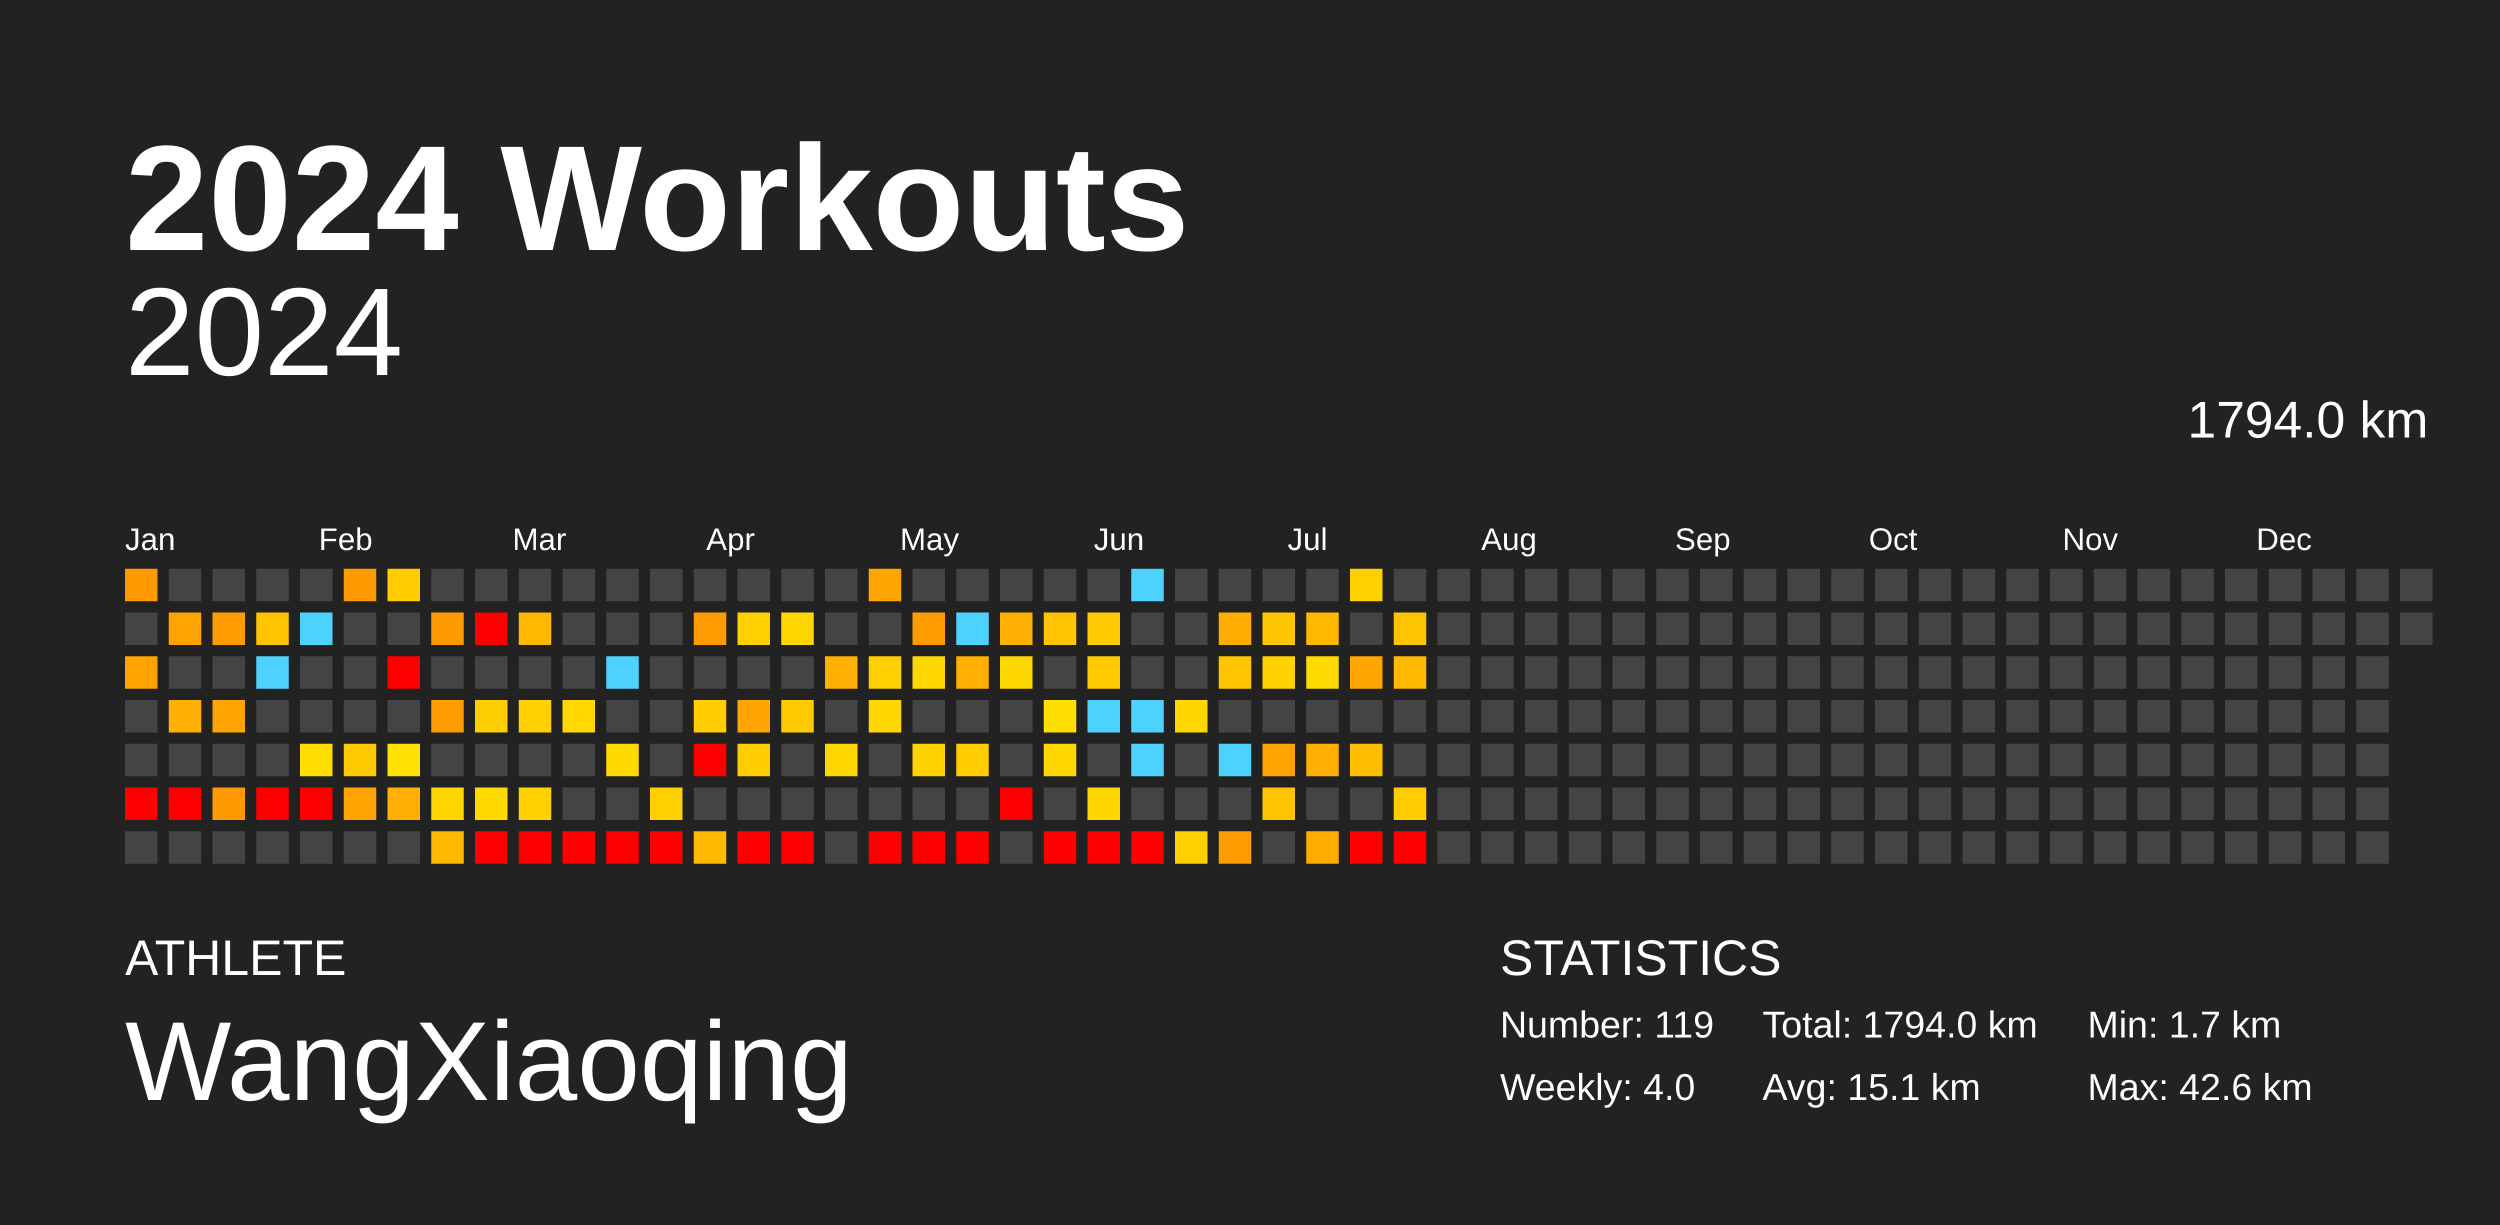
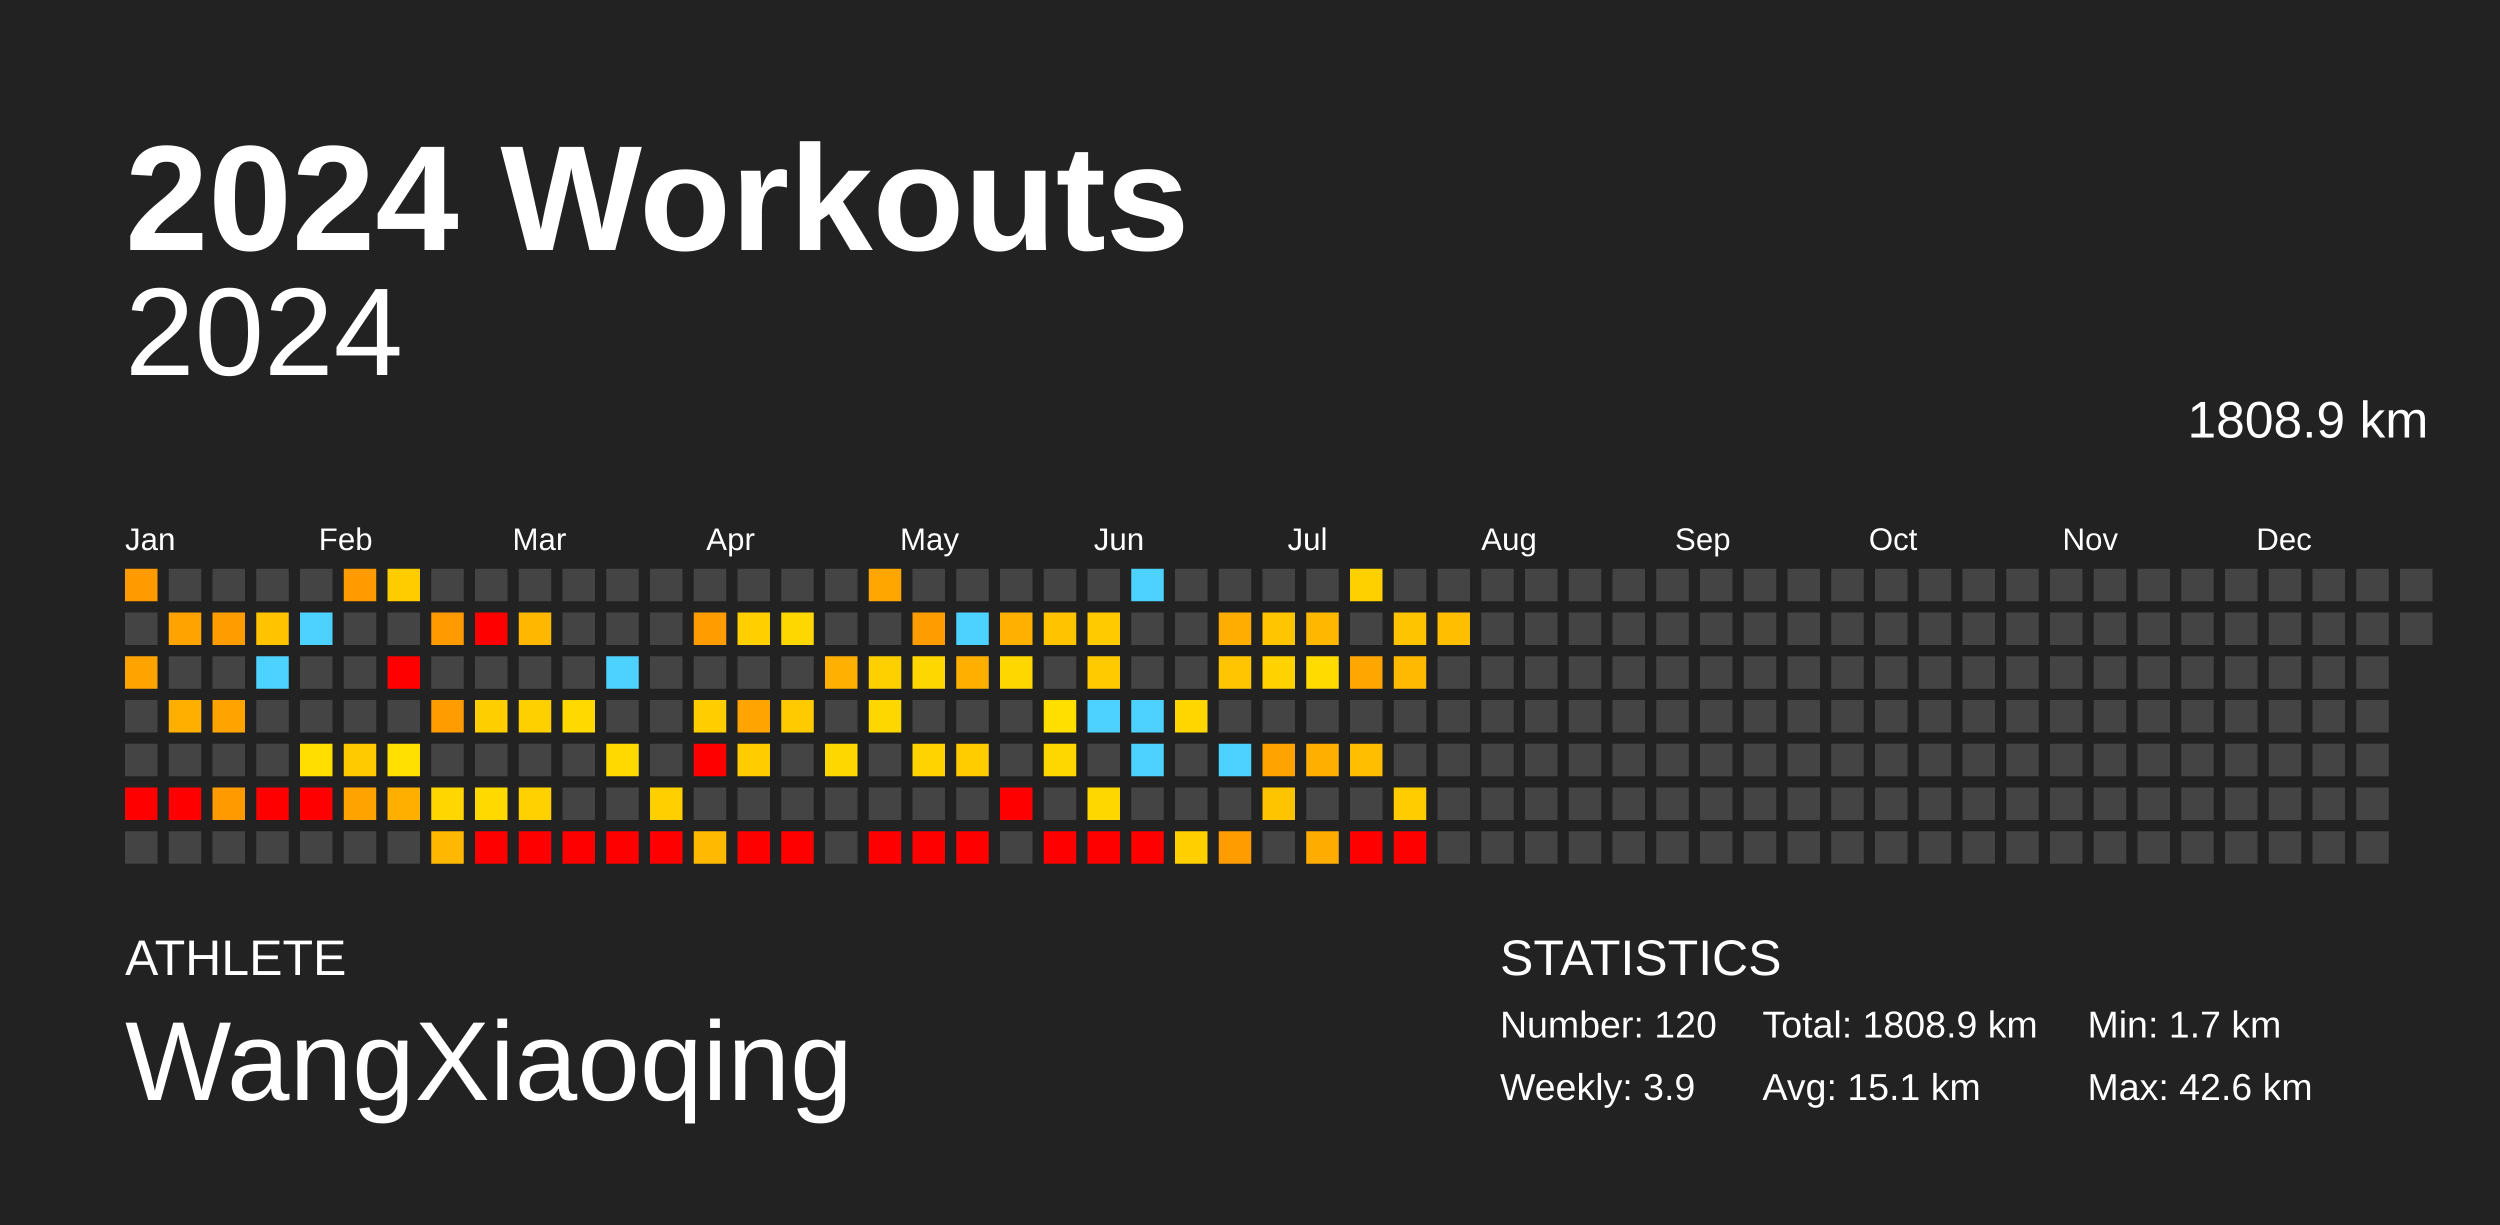
<svg xmlns="http://www.w3.org/2000/svg" baseProfile="full" height="98mm" version="1.1" viewBox="0,0,200,98" width="200mm">
  <defs />
  <rect fill="#222222" height="98" width="200" x="0" y="0" />
  <text fill="#FFFFFF" style="font-size:12px; font-family:Arial; font-weight:bold;" x="10" y="20">2024 Workouts</text>
  <text fill="#FFFFFF" style="font-size:4px; font-family:Arial" x="10" y="78">ATHLETE</text>
  <text fill="#FFFFFF" style="font-size:9px; font-family:Arial" x="10" y="88">WangXiaoqing</text>
  <text fill="#FFFFFF" style="font-size:4px; font-family:Arial" x="120" y="78">STATISTICS</text>
-   <text fill="#FFFFFF" style="font-size:3px; font-family:Arial" x="120" y="83">Number: 119</text>
-   <text fill="#FFFFFF" style="font-size:3px; font-family:Arial" x="120" y="88">Weekly: 4.0</text>
-   <text fill="#FFFFFF" style="font-size:3px; font-family:Arial" x="141" y="83">Total: 1794.0 km</text>
+   <text fill="#FFFFFF" style="font-size:3px; font-family:Arial" x="120" y="83">Number: 120</text>
+   <text fill="#FFFFFF" style="font-size:3px; font-family:Arial" x="120" y="88">Weekly: 3.9</text>
+   <text fill="#FFFFFF" style="font-size:3px; font-family:Arial" x="141" y="83">Total: 1808.9 km</text>
  <text fill="#FFFFFF" style="font-size:3px; font-family:Arial" x="141" y="88">Avg: 15.1 km</text>
  <text fill="#FFFFFF" style="font-size:3px; font-family:Arial" x="167" y="83">Min: 1.7 km</text>
  <text fill="#FFFFFF" style="font-size:3px; font-family:Arial" x="167" y="88">Max: 42.6 km</text>
  <text alignment-baseline="hanging" fill="#FFFFFF" style="font-size:10.0px; font-family:Arial;" x="10" y="30">2024</text>
-   <text alignment-baseline="hanging" fill="#FFFFFF" style="font-size:4.125px; font-family:Arial;" x="175" y="35">1794.0 km</text>
+   <text alignment-baseline="hanging" fill="#FFFFFF" style="font-size:4.125px; font-family:Arial;" x="175" y="35">1808.9 km</text>
  <text fill="#FFFFFF" style="font-size:2.5px; font-family:Arial" x="10.0" y="44">Jan</text>
  <text fill="#FFFFFF" style="font-size:2.5px; font-family:Arial" x="25.5" y="44">Feb</text>
  <text fill="#FFFFFF" style="font-size:2.5px; font-family:Arial" x="41.0" y="44">Mar</text>
  <text fill="#FFFFFF" style="font-size:2.5px; font-family:Arial" x="56.5" y="44">Apr</text>
  <text fill="#FFFFFF" style="font-size:2.5px; font-family:Arial" x="72.0" y="44">May</text>
  <text fill="#FFFFFF" style="font-size:2.5px; font-family:Arial" x="87.5" y="44">Jun</text>
  <text fill="#FFFFFF" style="font-size:2.5px; font-family:Arial" x="103.0" y="44">Jul</text>
  <text fill="#FFFFFF" style="font-size:2.5px; font-family:Arial" x="118.5" y="44">Aug</text>
  <text fill="#FFFFFF" style="font-size:2.5px; font-family:Arial" x="134.0" y="44">Sep</text>
  <text fill="#FFFFFF" style="font-size:2.5px; font-family:Arial" x="149.5" y="44">Oct</text>
  <text fill="#FFFFFF" style="font-size:2.5px; font-family:Arial" x="165.0" y="44">Nov</text>
  <text fill="#FFFFFF" style="font-size:2.5px; font-family:Arial" x="180.5" y="44">Dec</text>
  <rect fill="#ff9b00" height="2.6" width="2.6" x="10.0" y="45.5" />
  <rect fill="#444444" height="2.6" width="2.6" x="10.0" y="49.0" />
  <rect fill="#ffa300" height="2.6" width="2.6" x="10.0" y="52.5" />
  <rect fill="#444444" height="2.6" width="2.6" x="10.0" y="56.0" />
  <rect fill="#444444" height="2.6" width="2.6" x="10.0" y="59.5" />
  <rect fill="red" height="2.6" width="2.6" x="10.0" y="63.0" />
  <rect fill="#444444" height="2.6" width="2.6" x="10.0" y="66.5" />
  <rect fill="#444444" height="2.6" width="2.6" x="13.5" y="45.5" />
  <rect fill="#ffa300" height="2.6" width="2.6" x="13.5" y="49.0" />
  <rect fill="#444444" height="2.6" width="2.6" x="13.5" y="52.5" />
  <rect fill="#ffaf00" height="2.6" width="2.6" x="13.5" y="56.0" />
  <rect fill="#444444" height="2.6" width="2.6" x="13.5" y="59.5" />
  <rect fill="red" height="2.6" width="2.6" x="13.5" y="63.0" />
  <rect fill="#444444" height="2.6" width="2.6" x="13.5" y="66.5" />
  <rect fill="#444444" height="2.6" width="2.6" x="17.0" y="45.5" />
  <rect fill="#ff9c00" height="2.6" width="2.6" x="17.0" y="49.0" />
  <rect fill="#444444" height="2.6" width="2.6" x="17.0" y="52.5" />
  <rect fill="#ffa300" height="2.6" width="2.6" x="17.0" y="56.0" />
  <rect fill="#444444" height="2.6" width="2.6" x="17.0" y="59.5" />
  <rect fill="#ff9b00" height="2.6" width="2.6" x="17.0" y="63.0" />
  <rect fill="#444444" height="2.6" width="2.6" x="17.0" y="66.5" />
  <rect fill="#444444" height="2.6" width="2.6" x="20.5" y="45.5" />
  <rect fill="#ffc300" height="2.6" width="2.6" x="20.5" y="49.0" />
  <rect fill="#4dd2ff" height="2.6" width="2.6" x="20.5" y="52.5" />
  <rect fill="#444444" height="2.6" width="2.6" x="20.5" y="56.0" />
  <rect fill="#444444" height="2.6" width="2.6" x="20.5" y="59.5" />
  <rect fill="red" height="2.6" width="2.6" x="20.5" y="63.0" />
  <rect fill="#444444" height="2.6" width="2.6" x="20.5" y="66.5" />
  <rect fill="#444444" height="2.6" width="2.6" x="24.0" y="45.5" />
  <rect fill="#4dd2ff" height="2.6" width="2.6" x="24.0" y="49.0" />
  <rect fill="#444444" height="2.6" width="2.6" x="24.0" y="52.5" />
  <rect fill="#444444" height="2.6" width="2.6" x="24.0" y="56.0" />
  <rect fill="#ffde00" height="2.6" width="2.6" x="24.0" y="59.5" />
  <rect fill="red" height="2.6" width="2.6" x="24.0" y="63.0" />
  <rect fill="#444444" height="2.6" width="2.6" x="24.0" y="66.5" />
  <rect fill="#ff9b00" height="2.6" width="2.6" x="27.5" y="45.5" />
  <rect fill="#444444" height="2.6" width="2.6" x="27.5" y="49.0" />
  <rect fill="#444444" height="2.6" width="2.6" x="27.5" y="52.5" />
  <rect fill="#444444" height="2.6" width="2.6" x="27.5" y="56.0" />
  <rect fill="#ffcb00" height="2.6" width="2.6" x="27.5" y="59.5" />
  <rect fill="#ffa300" height="2.6" width="2.6" x="27.5" y="63.0" />
  <rect fill="#444444" height="2.6" width="2.6" x="27.5" y="66.5" />
  <rect fill="#ffcc00" height="2.6" width="2.6" x="31.0" y="45.5" />
  <rect fill="#444444" height="2.6" width="2.6" x="31.0" y="49.0" />
  <rect fill="red" height="2.6" width="2.6" x="31.0" y="52.5" />
  <rect fill="#444444" height="2.6" width="2.6" x="31.0" y="56.0" />
  <rect fill="#ffe000" height="2.6" width="2.6" x="31.0" y="59.5" />
  <rect fill="#ffaf00" height="2.6" width="2.6" x="31.0" y="63.0" />
  <rect fill="#444444" height="2.6" width="2.6" x="31.0" y="66.5" />
  <rect fill="#444444" height="2.6" width="2.6" x="34.5" y="45.5" />
  <rect fill="#ff9b00" height="2.6" width="2.6" x="34.5" y="49.0" />
  <rect fill="#444444" height="2.6" width="2.6" x="34.5" y="52.5" />
  <rect fill="#ff9c00" height="2.6" width="2.6" x="34.5" y="56.0" />
  <rect fill="#444444" height="2.6" width="2.6" x="34.5" y="59.5" />
  <rect fill="#ffd600" height="2.6" width="2.6" x="34.5" y="63.0" />
  <rect fill="#ffb700" height="2.6" width="2.6" x="34.5" y="66.5" />
  <rect fill="#444444" height="2.6" width="2.6" x="38.0" y="45.5" />
  <rect fill="red" height="2.6" width="2.6" x="38.0" y="49.0" />
  <rect fill="#444444" height="2.6" width="2.6" x="38.0" y="52.5" />
  <rect fill="#ffce00" height="2.6" width="2.6" x="38.0" y="56.0" />
  <rect fill="#444444" height="2.6" width="2.6" x="38.0" y="59.5" />
  <rect fill="#ffd900" height="2.6" width="2.6" x="38.0" y="63.0" />
  <rect fill="red" height="2.6" width="2.6" x="38.0" y="66.5" />
  <rect fill="#444444" height="2.6" width="2.6" x="41.5" y="45.5" />
  <rect fill="#ffb700" height="2.6" width="2.6" x="41.5" y="49.0" />
  <rect fill="#444444" height="2.6" width="2.6" x="41.5" y="52.5" />
  <rect fill="#ffd000" height="2.6" width="2.6" x="41.5" y="56.0" />
  <rect fill="#444444" height="2.6" width="2.6" x="41.5" y="59.5" />
  <rect fill="#ffd100" height="2.6" width="2.6" x="41.5" y="63.0" />
  <rect fill="red" height="2.6" width="2.6" x="41.5" y="66.5" />
  <rect fill="#444444" height="2.6" width="2.6" x="45.0" y="45.5" />
  <rect fill="#444444" height="2.6" width="2.6" x="45.0" y="49.0" />
  <rect fill="#444444" height="2.6" width="2.6" x="45.0" y="52.5" />
  <rect fill="#ffd900" height="2.6" width="2.6" x="45.0" y="56.0" />
  <rect fill="#444444" height="2.6" width="2.6" x="45.0" y="59.5" />
  <rect fill="#444444" height="2.6" width="2.6" x="45.0" y="63.0" />
  <rect fill="red" height="2.6" width="2.6" x="45.0" y="66.5" />
  <rect fill="#444444" height="2.6" width="2.6" x="48.5" y="45.5" />
  <rect fill="#444444" height="2.6" width="2.6" x="48.5" y="49.0" />
  <rect fill="#4dd2ff" height="2.6" width="2.6" x="48.5" y="52.5" />
  <rect fill="#444444" height="2.6" width="2.6" x="48.5" y="56.0" />
  <rect fill="#ffd900" height="2.6" width="2.6" x="48.5" y="59.5" />
  <rect fill="#444444" height="2.6" width="2.6" x="48.5" y="63.0" />
  <rect fill="red" height="2.6" width="2.6" x="48.5" y="66.5" />
  <rect fill="#444444" height="2.6" width="2.6" x="52.0" y="45.5" />
  <rect fill="#444444" height="2.6" width="2.6" x="52.0" y="49.0" />
  <rect fill="#444444" height="2.6" width="2.6" x="52.0" y="52.5" />
  <rect fill="#444444" height="2.6" width="2.6" x="52.0" y="56.0" />
  <rect fill="#444444" height="2.6" width="2.6" x="52.0" y="59.5" />
  <rect fill="#ffcf00" height="2.6" width="2.6" x="52.0" y="63.0" />
  <rect fill="red" height="2.6" width="2.6" x="52.0" y="66.5" />
  <rect fill="#444444" height="2.6" width="2.6" x="55.5" y="45.5" />
  <rect fill="#ff9c00" height="2.6" width="2.6" x="55.5" y="49.0" />
  <rect fill="#444444" height="2.6" width="2.6" x="55.5" y="52.5" />
  <rect fill="#ffcd00" height="2.6" width="2.6" x="55.5" y="56.0" />
  <rect fill="red" height="2.6" width="2.6" x="55.5" y="59.5" />
  <rect fill="#444444" height="2.6" width="2.6" x="55.5" y="63.0" />
  <rect fill="#ffb900" height="2.6" width="2.6" x="55.5" y="66.5" />
  <rect fill="#444444" height="2.6" width="2.6" x="59.0" y="45.5" />
  <rect fill="#ffcf00" height="2.6" width="2.6" x="59.0" y="49.0" />
  <rect fill="#444444" height="2.6" width="2.6" x="59.0" y="52.5" />
  <rect fill="#ffa400" height="2.6" width="2.6" x="59.0" y="56.0" />
  <rect fill="#ffcc00" height="2.6" width="2.6" x="59.0" y="59.5" />
  <rect fill="#444444" height="2.6" width="2.6" x="59.0" y="63.0" />
  <rect fill="red" height="2.6" width="2.6" x="59.0" y="66.5" />
  <rect fill="#444444" height="2.6" width="2.6" x="62.5" y="45.5" />
  <rect fill="#ffd700" height="2.6" width="2.6" x="62.5" y="49.0" />
  <rect fill="#444444" height="2.6" width="2.6" x="62.5" y="52.5" />
  <rect fill="#ffcb00" height="2.6" width="2.6" x="62.5" y="56.0" />
  <rect fill="#444444" height="2.6" width="2.6" x="62.5" y="59.5" />
  <rect fill="#444444" height="2.6" width="2.6" x="62.5" y="63.0" />
  <rect fill="red" height="2.6" width="2.6" x="62.5" y="66.5" />
  <rect fill="#444444" height="2.6" width="2.6" x="66.0" y="45.5" />
  <rect fill="#444444" height="2.6" width="2.6" x="66.0" y="49.0" />
  <rect fill="#ffb000" height="2.6" width="2.6" x="66.0" y="52.5" />
  <rect fill="#444444" height="2.6" width="2.6" x="66.0" y="56.0" />
  <rect fill="#ffd700" height="2.6" width="2.6" x="66.0" y="59.5" />
  <rect fill="#444444" height="2.6" width="2.6" x="66.0" y="63.0" />
  <rect fill="#444444" height="2.6" width="2.6" x="66.0" y="66.5" />
  <rect fill="#ffa700" height="2.6" width="2.6" x="69.5" y="45.5" />
  <rect fill="#444444" height="2.6" width="2.6" x="69.5" y="49.0" />
  <rect fill="#ffd000" height="2.6" width="2.6" x="69.5" y="52.5" />
  <rect fill="#ffd700" height="2.6" width="2.6" x="69.5" y="56.0" />
  <rect fill="#444444" height="2.6" width="2.6" x="69.5" y="59.5" />
  <rect fill="#444444" height="2.6" width="2.6" x="69.5" y="63.0" />
  <rect fill="red" height="2.6" width="2.6" x="69.5" y="66.5" />
  <rect fill="#444444" height="2.6" width="2.6" x="73.0" y="45.5" />
  <rect fill="#ff9c00" height="2.6" width="2.6" x="73.0" y="49.0" />
  <rect fill="#ffd700" height="2.6" width="2.6" x="73.0" y="52.5" />
  <rect fill="#444444" height="2.6" width="2.6" x="73.0" y="56.0" />
  <rect fill="#ffd300" height="2.6" width="2.6" x="73.0" y="59.5" />
  <rect fill="#444444" height="2.6" width="2.6" x="73.0" y="63.0" />
  <rect fill="red" height="2.6" width="2.6" x="73.0" y="66.5" />
  <rect fill="#444444" height="2.6" width="2.6" x="76.5" y="45.5" />
  <rect fill="#4dd2ff" height="2.6" width="2.6" x="76.5" y="49.0" />
  <rect fill="#ffaf00" height="2.6" width="2.6" x="76.5" y="52.5" />
  <rect fill="#444444" height="2.6" width="2.6" x="76.5" y="56.0" />
  <rect fill="#ffcc00" height="2.6" width="2.6" x="76.5" y="59.5" />
  <rect fill="#444444" height="2.6" width="2.6" x="76.5" y="63.0" />
  <rect fill="red" height="2.6" width="2.6" x="76.5" y="66.5" />
  <rect fill="#444444" height="2.6" width="2.6" x="80.0" y="45.5" />
  <rect fill="#ffb000" height="2.6" width="2.6" x="80.0" y="49.0" />
  <rect fill="#ffd700" height="2.6" width="2.6" x="80.0" y="52.5" />
  <rect fill="#444444" height="2.6" width="2.6" x="80.0" y="56.0" />
  <rect fill="#444444" height="2.6" width="2.6" x="80.0" y="59.5" />
  <rect fill="red" height="2.6" width="2.6" x="80.0" y="63.0" />
  <rect fill="#444444" height="2.6" width="2.6" x="80.0" y="66.5" />
  <rect fill="#444444" height="2.6" width="2.6" x="83.5" y="45.5" />
  <rect fill="#ffc300" height="2.6" width="2.6" x="83.5" y="49.0" />
  <rect fill="#444444" height="2.6" width="2.6" x="83.5" y="52.5" />
  <rect fill="#ffdf00" height="2.6" width="2.6" x="83.5" y="56.0" />
  <rect fill="#ffd700" height="2.6" width="2.6" x="83.5" y="59.5" />
  <rect fill="#444444" height="2.6" width="2.6" x="83.5" y="63.0" />
  <rect fill="red" height="2.6" width="2.6" x="83.5" y="66.5" />
  <rect fill="#444444" height="2.6" width="2.6" x="87.0" y="45.5" />
  <rect fill="#ffcb00" height="2.6" width="2.6" x="87.0" y="49.0" />
  <rect fill="#ffcb00" height="2.6" width="2.6" x="87.0" y="52.5" />
  <rect fill="#4dd2ff" height="2.6" width="2.6" x="87.0" y="56.0" />
  <rect fill="#444444" height="2.6" width="2.6" x="87.0" y="59.5" />
  <rect fill="#ffd700" height="2.6" width="2.6" x="87.0" y="63.0" />
  <rect fill="red" height="2.6" width="2.6" x="87.0" y="66.5" />
  <rect fill="#4dd2ff" height="2.6" width="2.6" x="90.5" y="45.5" />
  <rect fill="#444444" height="2.6" width="2.6" x="90.5" y="49.0" />
  <rect fill="#444444" height="2.6" width="2.6" x="90.5" y="52.5" />
  <rect fill="#4dd2ff" height="2.6" width="2.6" x="90.5" y="56.0" />
  <rect fill="#4dd2ff" height="2.6" width="2.6" x="90.5" y="59.5" />
  <rect fill="#444444" height="2.6" width="2.6" x="90.5" y="63.0" />
  <rect fill="red" height="2.6" width="2.6" x="90.5" y="66.5" />
  <rect fill="#444444" height="2.6" width="2.6" x="94.0" y="45.5" />
  <rect fill="#444444" height="2.6" width="2.6" x="94.0" y="49.0" />
  <rect fill="#444444" height="2.6" width="2.6" x="94.0" y="52.5" />
  <rect fill="#ffd600" height="2.6" width="2.6" x="94.0" y="56.0" />
  <rect fill="#444444" height="2.6" width="2.6" x="94.0" y="59.5" />
  <rect fill="#444444" height="2.6" width="2.6" x="94.0" y="63.0" />
  <rect fill="#ffcf00" height="2.6" width="2.6" x="94.0" y="66.5" />
  <rect fill="#444444" height="2.6" width="2.6" x="97.5" y="45.5" />
  <rect fill="#ffad00" height="2.6" width="2.6" x="97.5" y="49.0" />
  <rect fill="#ffc500" height="2.6" width="2.6" x="97.5" y="52.5" />
  <rect fill="#444444" height="2.6" width="2.6" x="97.5" y="56.0" />
  <rect fill="#4dd2ff" height="2.6" width="2.6" x="97.5" y="59.5" />
  <rect fill="#444444" height="2.6" width="2.6" x="97.5" y="63.0" />
  <rect fill="#ff9c00" height="2.6" width="2.6" x="97.5" y="66.5" />
  <rect fill="#444444" height="2.6" width="2.6" x="101.0" y="45.5" />
  <rect fill="#ffc500" height="2.6" width="2.6" x="101.0" y="49.0" />
  <rect fill="#ffd200" height="2.6" width="2.6" x="101.0" y="52.5" />
  <rect fill="#444444" height="2.6" width="2.6" x="101.0" y="56.0" />
  <rect fill="#ffa300" height="2.6" width="2.6" x="101.0" y="59.5" />
  <rect fill="#ffc400" height="2.6" width="2.6" x="101.0" y="63.0" />
  <rect fill="#444444" height="2.6" width="2.6" x="101.0" y="66.5" />
  <rect fill="#444444" height="2.6" width="2.6" x="104.5" y="45.5" />
  <rect fill="#ffb700" height="2.6" width="2.6" x="104.5" y="49.0" />
  <rect fill="#ffdb00" height="2.6" width="2.6" x="104.5" y="52.5" />
  <rect fill="#444444" height="2.6" width="2.6" x="104.5" y="56.0" />
  <rect fill="#ffaf00" height="2.6" width="2.6" x="104.5" y="59.5" />
  <rect fill="#444444" height="2.6" width="2.6" x="104.5" y="63.0" />
  <rect fill="#ffac00" height="2.6" width="2.6" x="104.5" y="66.5" />
  <rect fill="#ffd000" height="2.6" width="2.6" x="108.0" y="45.5" />
  <rect fill="#444444" height="2.6" width="2.6" x="108.0" y="49.0" />
  <rect fill="#ffa600" height="2.6" width="2.6" x="108.0" y="52.5" />
  <rect fill="#444444" height="2.6" width="2.6" x="108.0" y="56.0" />
  <rect fill="#ffbe00" height="2.6" width="2.6" x="108.0" y="59.5" />
  <rect fill="#444444" height="2.6" width="2.6" x="108.0" y="63.0" />
  <rect fill="red" height="2.6" width="2.6" x="108.0" y="66.5" />
  <rect fill="#444444" height="2.6" width="2.6" x="111.5" y="45.5" />
  <rect fill="#ffc400" height="2.6" width="2.6" x="111.5" y="49.0" />
  <rect fill="#ffb900" height="2.6" width="2.6" x="111.5" y="52.5" />
  <rect fill="#444444" height="2.6" width="2.6" x="111.5" y="56.0" />
  <rect fill="#444444" height="2.6" width="2.6" x="111.5" y="59.5" />
  <rect fill="#ffcc00" height="2.6" width="2.6" x="111.5" y="63.0" />
  <rect fill="red" height="2.6" width="2.6" x="111.5" y="66.5" />
  <rect fill="#444444" height="2.6" width="2.6" x="115.0" y="45.5" />
-   <rect fill="#444444" height="2.6" width="2.6" x="115.0" y="49.0" />
+   <rect fill="#ffbe00" height="2.6" width="2.6" x="115.0" y="49.0" />
  <rect fill="#444444" height="2.6" width="2.6" x="115.0" y="52.5" />
  <rect fill="#444444" height="2.6" width="2.6" x="115.0" y="56.0" />
  <rect fill="#444444" height="2.6" width="2.6" x="115.0" y="59.5" />
  <rect fill="#444444" height="2.6" width="2.6" x="115.0" y="63.0" />
  <rect fill="#444444" height="2.6" width="2.6" x="115.0" y="66.5" />
  <rect fill="#444444" height="2.6" width="2.6" x="118.5" y="45.5" />
  <rect fill="#444444" height="2.6" width="2.6" x="118.5" y="49.0" />
  <rect fill="#444444" height="2.6" width="2.6" x="118.5" y="52.5" />
  <rect fill="#444444" height="2.6" width="2.6" x="118.5" y="56.0" />
  <rect fill="#444444" height="2.6" width="2.6" x="118.5" y="59.5" />
  <rect fill="#444444" height="2.6" width="2.6" x="118.5" y="63.0" />
  <rect fill="#444444" height="2.6" width="2.6" x="118.5" y="66.5" />
  <rect fill="#444444" height="2.6" width="2.6" x="122.0" y="45.5" />
  <rect fill="#444444" height="2.6" width="2.6" x="122.0" y="49.0" />
  <rect fill="#444444" height="2.6" width="2.6" x="122.0" y="52.5" />
  <rect fill="#444444" height="2.6" width="2.6" x="122.0" y="56.0" />
  <rect fill="#444444" height="2.6" width="2.6" x="122.0" y="59.5" />
  <rect fill="#444444" height="2.6" width="2.6" x="122.0" y="63.0" />
  <rect fill="#444444" height="2.6" width="2.6" x="122.0" y="66.5" />
  <rect fill="#444444" height="2.6" width="2.6" x="125.5" y="45.5" />
  <rect fill="#444444" height="2.6" width="2.6" x="125.5" y="49.0" />
  <rect fill="#444444" height="2.6" width="2.6" x="125.5" y="52.5" />
  <rect fill="#444444" height="2.6" width="2.6" x="125.5" y="56.0" />
  <rect fill="#444444" height="2.6" width="2.6" x="125.5" y="59.5" />
  <rect fill="#444444" height="2.6" width="2.6" x="125.5" y="63.0" />
  <rect fill="#444444" height="2.6" width="2.6" x="125.5" y="66.5" />
  <rect fill="#444444" height="2.6" width="2.6" x="129.0" y="45.5" />
  <rect fill="#444444" height="2.6" width="2.6" x="129.0" y="49.0" />
  <rect fill="#444444" height="2.6" width="2.6" x="129.0" y="52.5" />
  <rect fill="#444444" height="2.6" width="2.6" x="129.0" y="56.0" />
  <rect fill="#444444" height="2.6" width="2.6" x="129.0" y="59.5" />
  <rect fill="#444444" height="2.6" width="2.6" x="129.0" y="63.0" />
  <rect fill="#444444" height="2.6" width="2.6" x="129.0" y="66.5" />
  <rect fill="#444444" height="2.6" width="2.6" x="132.5" y="45.5" />
  <rect fill="#444444" height="2.6" width="2.6" x="132.5" y="49.0" />
  <rect fill="#444444" height="2.6" width="2.6" x="132.5" y="52.5" />
  <rect fill="#444444" height="2.6" width="2.6" x="132.5" y="56.0" />
  <rect fill="#444444" height="2.6" width="2.6" x="132.5" y="59.5" />
  <rect fill="#444444" height="2.6" width="2.6" x="132.5" y="63.0" />
  <rect fill="#444444" height="2.6" width="2.6" x="132.5" y="66.5" />
  <rect fill="#444444" height="2.6" width="2.6" x="136.0" y="45.5" />
  <rect fill="#444444" height="2.6" width="2.6" x="136.0" y="49.0" />
  <rect fill="#444444" height="2.6" width="2.6" x="136.0" y="52.5" />
  <rect fill="#444444" height="2.6" width="2.6" x="136.0" y="56.0" />
  <rect fill="#444444" height="2.6" width="2.6" x="136.0" y="59.5" />
  <rect fill="#444444" height="2.6" width="2.6" x="136.0" y="63.0" />
  <rect fill="#444444" height="2.6" width="2.6" x="136.0" y="66.5" />
  <rect fill="#444444" height="2.6" width="2.6" x="139.5" y="45.5" />
  <rect fill="#444444" height="2.6" width="2.6" x="139.5" y="49.0" />
  <rect fill="#444444" height="2.6" width="2.6" x="139.5" y="52.5" />
  <rect fill="#444444" height="2.6" width="2.6" x="139.5" y="56.0" />
  <rect fill="#444444" height="2.6" width="2.6" x="139.5" y="59.5" />
  <rect fill="#444444" height="2.6" width="2.6" x="139.5" y="63.0" />
  <rect fill="#444444" height="2.6" width="2.6" x="139.5" y="66.5" />
  <rect fill="#444444" height="2.6" width="2.6" x="143.0" y="45.5" />
  <rect fill="#444444" height="2.6" width="2.6" x="143.0" y="49.0" />
  <rect fill="#444444" height="2.6" width="2.6" x="143.0" y="52.5" />
  <rect fill="#444444" height="2.6" width="2.6" x="143.0" y="56.0" />
  <rect fill="#444444" height="2.6" width="2.6" x="143.0" y="59.5" />
  <rect fill="#444444" height="2.6" width="2.6" x="143.0" y="63.0" />
  <rect fill="#444444" height="2.6" width="2.6" x="143.0" y="66.5" />
  <rect fill="#444444" height="2.6" width="2.6" x="146.5" y="45.5" />
  <rect fill="#444444" height="2.6" width="2.6" x="146.5" y="49.0" />
  <rect fill="#444444" height="2.6" width="2.6" x="146.5" y="52.5" />
  <rect fill="#444444" height="2.6" width="2.6" x="146.5" y="56.0" />
  <rect fill="#444444" height="2.6" width="2.6" x="146.5" y="59.5" />
  <rect fill="#444444" height="2.6" width="2.6" x="146.5" y="63.0" />
  <rect fill="#444444" height="2.6" width="2.6" x="146.5" y="66.5" />
  <rect fill="#444444" height="2.6" width="2.6" x="150.0" y="45.5" />
  <rect fill="#444444" height="2.6" width="2.6" x="150.0" y="49.0" />
  <rect fill="#444444" height="2.6" width="2.6" x="150.0" y="52.5" />
  <rect fill="#444444" height="2.6" width="2.6" x="150.0" y="56.0" />
  <rect fill="#444444" height="2.6" width="2.6" x="150.0" y="59.5" />
  <rect fill="#444444" height="2.6" width="2.6" x="150.0" y="63.0" />
  <rect fill="#444444" height="2.6" width="2.6" x="150.0" y="66.5" />
  <rect fill="#444444" height="2.6" width="2.6" x="153.5" y="45.5" />
  <rect fill="#444444" height="2.6" width="2.6" x="153.5" y="49.0" />
  <rect fill="#444444" height="2.6" width="2.6" x="153.5" y="52.5" />
  <rect fill="#444444" height="2.6" width="2.6" x="153.5" y="56.0" />
  <rect fill="#444444" height="2.6" width="2.6" x="153.5" y="59.5" />
  <rect fill="#444444" height="2.6" width="2.6" x="153.5" y="63.0" />
  <rect fill="#444444" height="2.6" width="2.6" x="153.5" y="66.5" />
  <rect fill="#444444" height="2.6" width="2.6" x="157.0" y="45.5" />
  <rect fill="#444444" height="2.6" width="2.6" x="157.0" y="49.0" />
  <rect fill="#444444" height="2.6" width="2.6" x="157.0" y="52.5" />
  <rect fill="#444444" height="2.6" width="2.6" x="157.0" y="56.0" />
  <rect fill="#444444" height="2.6" width="2.6" x="157.0" y="59.5" />
  <rect fill="#444444" height="2.6" width="2.6" x="157.0" y="63.0" />
  <rect fill="#444444" height="2.6" width="2.6" x="157.0" y="66.5" />
  <rect fill="#444444" height="2.6" width="2.6" x="160.5" y="45.5" />
  <rect fill="#444444" height="2.6" width="2.6" x="160.5" y="49.0" />
  <rect fill="#444444" height="2.6" width="2.6" x="160.5" y="52.5" />
  <rect fill="#444444" height="2.6" width="2.6" x="160.5" y="56.0" />
  <rect fill="#444444" height="2.6" width="2.6" x="160.5" y="59.5" />
  <rect fill="#444444" height="2.6" width="2.6" x="160.5" y="63.0" />
  <rect fill="#444444" height="2.6" width="2.6" x="160.5" y="66.5" />
  <rect fill="#444444" height="2.6" width="2.6" x="164.0" y="45.5" />
  <rect fill="#444444" height="2.6" width="2.6" x="164.0" y="49.0" />
  <rect fill="#444444" height="2.6" width="2.6" x="164.0" y="52.5" />
  <rect fill="#444444" height="2.6" width="2.6" x="164.0" y="56.0" />
  <rect fill="#444444" height="2.6" width="2.6" x="164.0" y="59.5" />
  <rect fill="#444444" height="2.6" width="2.6" x="164.0" y="63.0" />
  <rect fill="#444444" height="2.6" width="2.6" x="164.0" y="66.5" />
  <rect fill="#444444" height="2.6" width="2.6" x="167.5" y="45.5" />
  <rect fill="#444444" height="2.6" width="2.6" x="167.5" y="49.0" />
  <rect fill="#444444" height="2.6" width="2.6" x="167.5" y="52.5" />
  <rect fill="#444444" height="2.6" width="2.6" x="167.5" y="56.0" />
  <rect fill="#444444" height="2.6" width="2.6" x="167.5" y="59.5" />
  <rect fill="#444444" height="2.6" width="2.6" x="167.5" y="63.0" />
  <rect fill="#444444" height="2.6" width="2.6" x="167.5" y="66.5" />
  <rect fill="#444444" height="2.6" width="2.6" x="171.0" y="45.5" />
  <rect fill="#444444" height="2.6" width="2.6" x="171.0" y="49.0" />
  <rect fill="#444444" height="2.6" width="2.6" x="171.0" y="52.5" />
  <rect fill="#444444" height="2.6" width="2.6" x="171.0" y="56.0" />
  <rect fill="#444444" height="2.6" width="2.6" x="171.0" y="59.5" />
  <rect fill="#444444" height="2.6" width="2.6" x="171.0" y="63.0" />
  <rect fill="#444444" height="2.6" width="2.6" x="171.0" y="66.5" />
  <rect fill="#444444" height="2.6" width="2.6" x="174.5" y="45.5" />
  <rect fill="#444444" height="2.6" width="2.6" x="174.5" y="49.0" />
  <rect fill="#444444" height="2.6" width="2.6" x="174.5" y="52.5" />
  <rect fill="#444444" height="2.6" width="2.6" x="174.5" y="56.0" />
  <rect fill="#444444" height="2.6" width="2.6" x="174.5" y="59.5" />
  <rect fill="#444444" height="2.6" width="2.6" x="174.5" y="63.0" />
  <rect fill="#444444" height="2.6" width="2.6" x="174.5" y="66.5" />
  <rect fill="#444444" height="2.6" width="2.6" x="178.0" y="45.5" />
  <rect fill="#444444" height="2.6" width="2.6" x="178.0" y="49.0" />
  <rect fill="#444444" height="2.6" width="2.6" x="178.0" y="52.5" />
  <rect fill="#444444" height="2.6" width="2.6" x="178.0" y="56.0" />
  <rect fill="#444444" height="2.6" width="2.6" x="178.0" y="59.5" />
  <rect fill="#444444" height="2.6" width="2.6" x="178.0" y="63.0" />
  <rect fill="#444444" height="2.6" width="2.6" x="178.0" y="66.5" />
  <rect fill="#444444" height="2.6" width="2.6" x="181.5" y="45.5" />
  <rect fill="#444444" height="2.6" width="2.6" x="181.5" y="49.0" />
  <rect fill="#444444" height="2.6" width="2.6" x="181.5" y="52.5" />
  <rect fill="#444444" height="2.6" width="2.6" x="181.5" y="56.0" />
  <rect fill="#444444" height="2.6" width="2.6" x="181.5" y="59.5" />
  <rect fill="#444444" height="2.6" width="2.6" x="181.5" y="63.0" />
  <rect fill="#444444" height="2.6" width="2.6" x="181.5" y="66.5" />
  <rect fill="#444444" height="2.6" width="2.6" x="185.0" y="45.5" />
  <rect fill="#444444" height="2.6" width="2.6" x="185.0" y="49.0" />
  <rect fill="#444444" height="2.6" width="2.6" x="185.0" y="52.5" />
  <rect fill="#444444" height="2.6" width="2.6" x="185.0" y="56.0" />
  <rect fill="#444444" height="2.6" width="2.6" x="185.0" y="59.5" />
  <rect fill="#444444" height="2.6" width="2.6" x="185.0" y="63.0" />
  <rect fill="#444444" height="2.6" width="2.6" x="185.0" y="66.5" />
  <rect fill="#444444" height="2.6" width="2.6" x="188.5" y="45.5" />
  <rect fill="#444444" height="2.6" width="2.6" x="188.5" y="49.0" />
  <rect fill="#444444" height="2.6" width="2.6" x="188.5" y="52.5" />
  <rect fill="#444444" height="2.6" width="2.6" x="188.5" y="56.0" />
  <rect fill="#444444" height="2.6" width="2.6" x="188.5" y="59.5" />
  <rect fill="#444444" height="2.6" width="2.6" x="188.5" y="63.0" />
  <rect fill="#444444" height="2.6" width="2.6" x="188.5" y="66.5" />
  <rect fill="#444444" height="2.6" width="2.6" x="192.0" y="45.5" />
  <rect fill="#444444" height="2.6" width="2.6" x="192.0" y="49.0" />
</svg>
